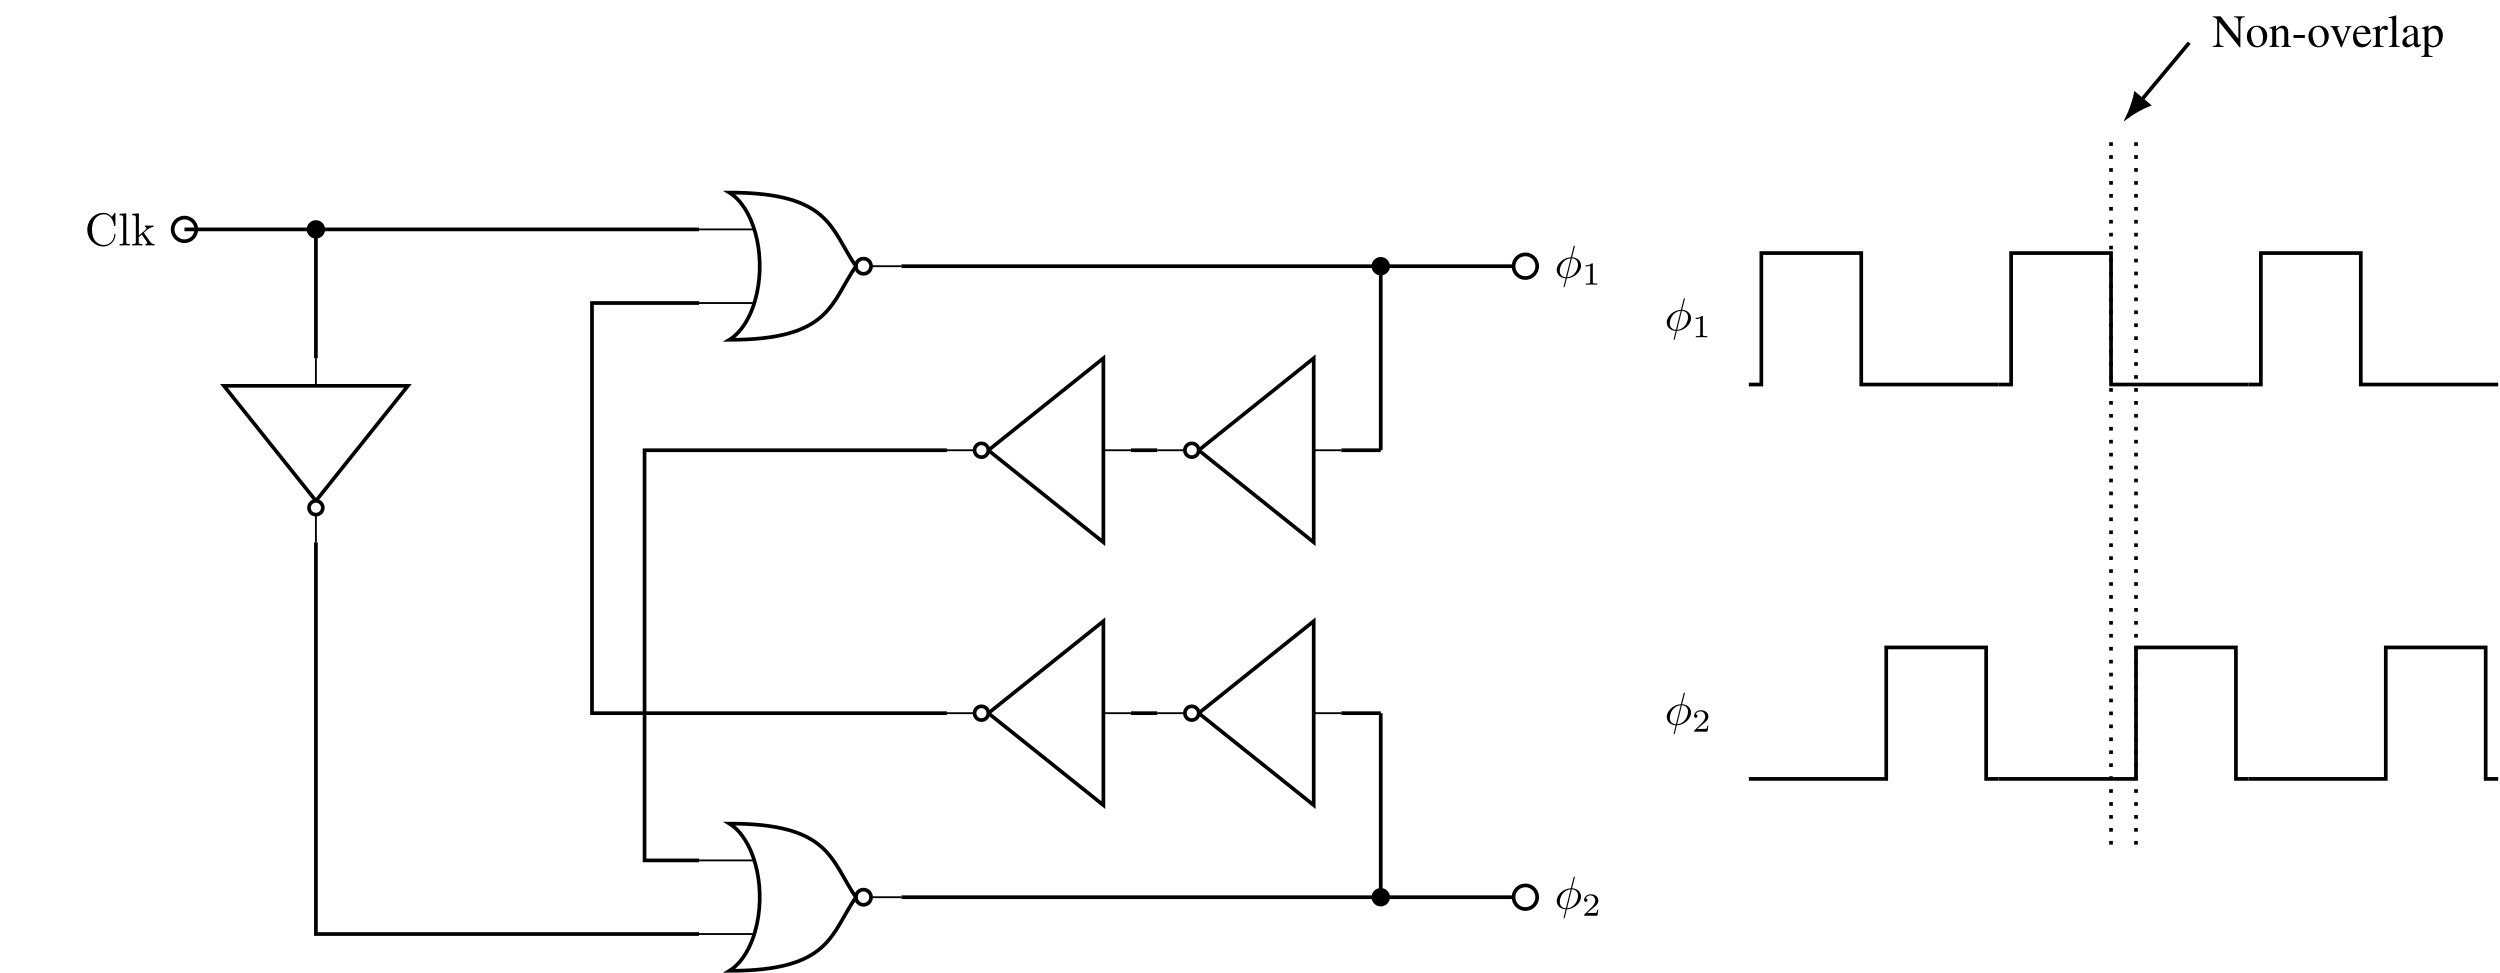
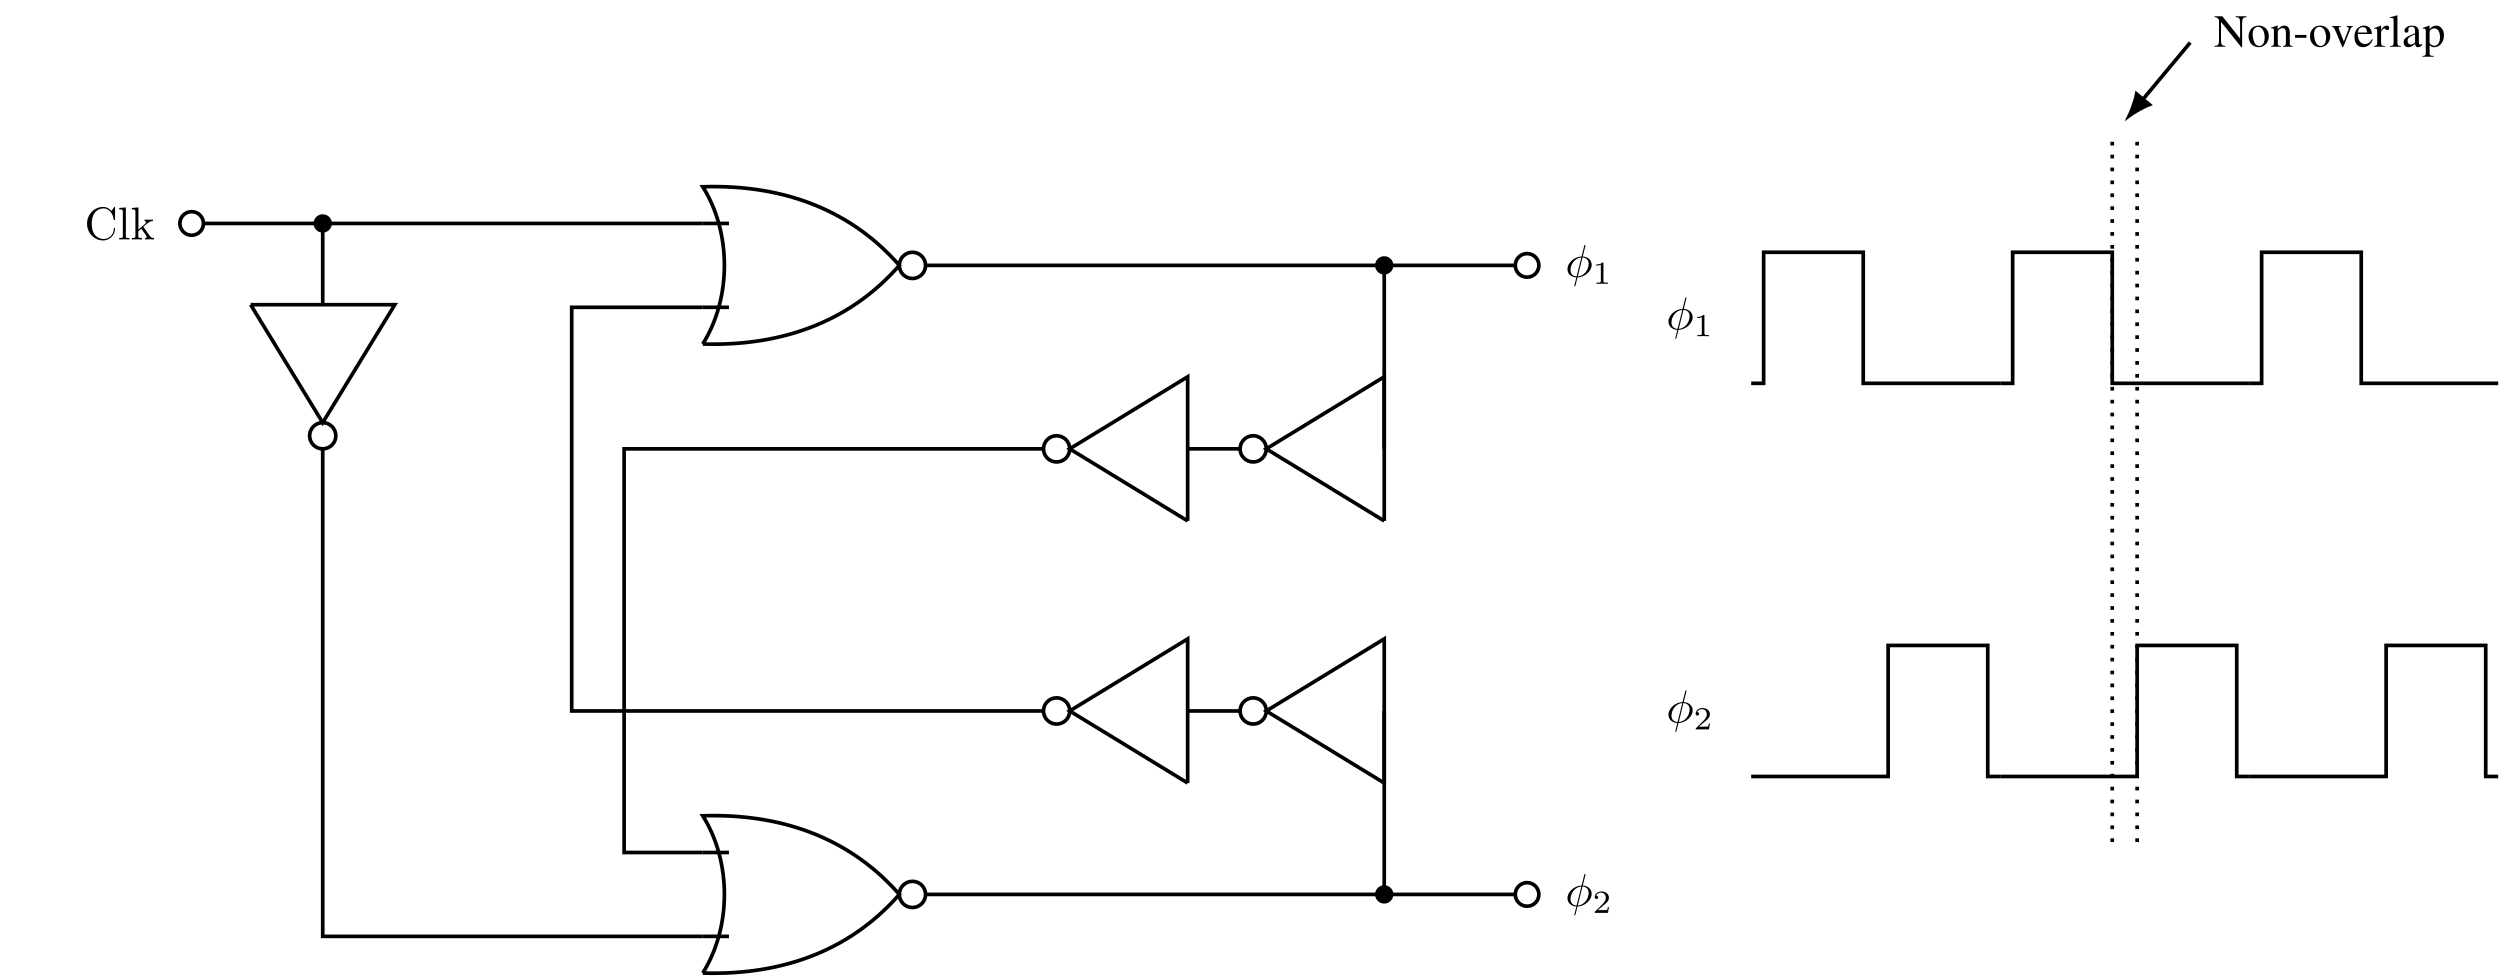
- <svg xmlns="http://www.w3.org/2000/svg" xmlns:xlink="http://www.w3.org/1999/xlink" width="539.067pt" height="209.737pt" viewBox="0 0 539.067 209.737">
+ <svg xmlns="http://www.w3.org/2000/svg" xmlns:xlink="http://www.w3.org/1999/xlink" width="540.752pt" height="211.439pt" viewBox="0 0 540.752 211.439">
  <defs>
    <g>
      <g id="glyph-0-0">
        <path d="M 0.562 -3.406 C 0.562 -1.344 2.172 0.219 4.031 0.219 C 5.656 0.219 6.625 -1.172 6.625 -2.328 C 6.625 -2.422 6.625 -2.5 6.5 -2.5 C 6.391 -2.5 6.391 -2.438 6.375 -2.328 C 6.297 -0.906 5.234 -0.094 4.141 -0.094 C 3.531 -0.094 1.578 -0.422 1.578 -3.406 C 1.578 -6.375 3.531 -6.719 4.141 -6.719 C 5.219 -6.719 6.109 -5.812 6.312 -4.359 C 6.328 -4.219 6.328 -4.188 6.469 -4.188 C 6.625 -4.188 6.625 -4.219 6.625 -4.422 L 6.625 -6.781 C 6.625 -6.953 6.625 -7.031 6.516 -7.031 C 6.484 -7.031 6.438 -7.031 6.359 -6.906 L 5.859 -6.172 C 5.5 -6.531 4.984 -7.031 4.031 -7.031 C 2.156 -7.031 0.562 -5.438 0.562 -3.406 Z M 0.562 -3.406 " />
      </g>
      <g id="glyph-0-1">
        <path d="M 1.766 -6.922 L 0.328 -6.812 L 0.328 -6.5 C 1.031 -6.5 1.109 -6.438 1.109 -5.938 L 1.109 -0.75 C 1.109 -0.312 1 -0.312 0.328 -0.312 L 0.328 0 C 0.656 -0.016 1.188 -0.031 1.438 -0.031 C 1.688 -0.031 2.172 -0.016 2.547 0 L 2.547 -0.312 C 1.875 -0.312 1.766 -0.312 1.766 -0.75 Z M 1.766 -6.922 " />
      </g>
      <g id="glyph-0-2">
        <path d="M 1.062 -0.75 C 1.062 -0.312 0.953 -0.312 0.281 -0.312 L 0.281 0 C 0.609 -0.016 1.078 -0.031 1.359 -0.031 C 1.672 -0.031 2.062 -0.016 2.469 0 L 2.469 -0.312 C 1.797 -0.312 1.688 -0.312 1.688 -0.75 L 1.688 -1.781 L 2.328 -2.328 C 3.094 -1.281 3.516 -0.719 3.516 -0.531 C 3.516 -0.344 3.344 -0.312 3.156 -0.312 L 3.156 0 C 3.422 -0.016 4.016 -0.031 4.234 -0.031 C 4.516 -0.031 4.812 -0.016 5.094 0 L 5.094 -0.312 C 4.719 -0.312 4.5 -0.312 4.125 -0.844 L 2.859 -2.625 C 2.844 -2.641 2.797 -2.703 2.797 -2.734 C 2.797 -2.766 3.516 -3.375 3.609 -3.453 C 4.234 -3.953 4.656 -3.984 4.859 -3.984 L 4.859 -4.297 C 4.578 -4.266 4.453 -4.266 4.172 -4.266 C 3.812 -4.266 3.188 -4.281 3.047 -4.297 L 3.047 -3.984 C 3.234 -3.984 3.344 -3.875 3.344 -3.734 C 3.344 -3.531 3.203 -3.422 3.125 -3.344 L 1.719 -2.141 L 1.719 -6.922 L 0.281 -6.812 L 0.281 -6.5 C 0.984 -6.5 1.062 -6.438 1.062 -5.938 Z M 1.062 -0.75 " />
      </g>
      <g id="glyph-1-0">
        <path d="M 4.359 -6.672 C 4.359 -6.703 4.391 -6.812 4.391 -6.812 C 4.391 -6.828 4.391 -6.922 4.266 -6.922 C 4.172 -6.922 4.156 -6.891 4.109 -6.719 L 3.531 -4.422 C 1.953 -4.359 0.484 -3.047 0.484 -1.688 C 0.484 -0.734 1.188 0.047 2.406 0.125 C 2.328 0.422 2.25 0.75 2.172 1.062 C 2.047 1.531 1.953 1.906 1.953 1.938 C 1.953 2.031 2.031 2.047 2.078 2.047 C 2.125 2.047 2.141 2.031 2.172 2 C 2.188 1.984 2.25 1.75 2.281 1.609 L 2.656 0.125 C 4.266 0.062 5.719 -1.281 5.719 -2.609 C 5.719 -3.406 5.188 -4.312 3.797 -4.422 Z M 2.453 -0.094 C 1.859 -0.125 1.141 -0.484 1.141 -1.469 C 1.141 -2.672 2 -4.062 3.484 -4.203 Z M 3.734 -4.203 C 4.5 -4.156 5.062 -3.703 5.062 -2.828 C 5.062 -1.641 4.203 -0.219 2.719 -0.094 Z M 3.734 -4.203 " />
      </g>
      <g id="glyph-2-0">
        <path d="M 2.328 -4.438 C 2.328 -4.625 2.328 -4.625 2.125 -4.625 C 1.672 -4.188 1.047 -4.188 0.766 -4.188 L 0.766 -3.938 C 0.922 -3.938 1.391 -3.938 1.766 -4.125 L 1.766 -0.578 C 1.766 -0.344 1.766 -0.25 1.078 -0.25 L 0.812 -0.25 L 0.812 0 C 0.938 0 1.797 -0.031 2.047 -0.031 C 2.266 -0.031 3.141 0 3.297 0 L 3.297 -0.25 L 3.031 -0.25 C 2.328 -0.25 2.328 -0.344 2.328 -0.578 Z M 2.328 -4.438 " />
      </g>
      <g id="glyph-2-1">
        <path d="M 3.516 -1.266 L 3.281 -1.266 C 3.266 -1.109 3.188 -0.703 3.094 -0.641 C 3.047 -0.594 2.516 -0.594 2.406 -0.594 L 1.125 -0.594 C 1.859 -1.234 2.109 -1.438 2.516 -1.766 C 3.031 -2.172 3.516 -2.609 3.516 -3.266 C 3.516 -4.109 2.781 -4.625 1.891 -4.625 C 1.031 -4.625 0.438 -4.016 0.438 -3.375 C 0.438 -3.031 0.734 -2.984 0.812 -2.984 C 0.969 -2.984 1.172 -3.109 1.172 -3.359 C 1.172 -3.484 1.125 -3.734 0.766 -3.734 C 0.984 -4.219 1.453 -4.375 1.781 -4.375 C 2.484 -4.375 2.844 -3.828 2.844 -3.266 C 2.844 -2.656 2.406 -2.188 2.188 -1.938 L 0.516 -0.266 C 0.438 -0.203 0.438 -0.188 0.438 0 L 3.312 0 Z M 3.516 -1.266 " />
      </g>
      <g id="glyph-3-0">
        <path d="M 6.094 0.109 L 6.094 -5.141 C 6.094 -5.734 6.203 -6.094 6.391 -6.234 C 6.531 -6.328 6.672 -6.375 7.047 -6.406 L 7.047 -6.594 L 4.703 -6.594 L 4.703 -6.406 C 5.078 -6.375 5.219 -6.344 5.375 -6.25 C 5.578 -6.109 5.656 -5.75 5.656 -5.141 L 5.656 -1.781 L 1.828 -6.594 L 0.125 -6.594 L 0.125 -6.406 C 0.547 -6.406 0.688 -6.328 1.094 -5.859 L 1.094 -1.469 C 1.094 -0.438 0.953 -0.25 0.125 -0.188 L 0.125 0 L 2.469 0 L 2.469 -0.188 C 1.688 -0.234 1.531 -0.453 1.531 -1.469 L 1.531 -5.375 L 5.938 0.109 Z M 6.094 0.109 " />
      </g>
      <g id="glyph-3-1">
        <path d="M 2.5 -4.578 C 1.203 -4.578 0.297 -3.625 0.297 -2.25 C 0.297 -0.906 1.219 0.094 2.469 0.094 C 3.734 0.094 4.688 -0.953 4.688 -2.328 C 4.688 -3.641 3.766 -4.578 2.5 -4.578 Z M 2.359 -4.312 C 3.203 -4.312 3.781 -3.344 3.781 -1.984 C 3.781 -0.859 3.344 -0.172 2.594 -0.172 C 2.203 -0.172 1.828 -0.422 1.625 -0.812 C 1.344 -1.328 1.188 -2.031 1.188 -2.734 C 1.188 -3.688 1.656 -4.312 2.359 -4.312 Z M 2.359 -4.312 " />
      </g>
      <g id="glyph-3-2">
        <path d="M 0.156 -3.969 C 0.219 -4 0.312 -4 0.422 -4 C 0.703 -4 0.797 -3.859 0.797 -3.375 L 0.797 -0.891 C 0.797 -0.328 0.688 -0.188 0.172 -0.156 L 0.172 0 L 2.297 0 L 2.297 -0.156 C 1.781 -0.188 1.641 -0.312 1.641 -0.672 L 1.641 -3.469 C 2.109 -3.922 2.328 -4.031 2.656 -4.031 C 3.156 -4.031 3.391 -3.734 3.391 -3.078 L 3.391 -0.984 C 3.391 -0.359 3.266 -0.188 2.766 -0.156 L 2.766 0 L 4.828 0 L 4.828 -0.156 C 4.344 -0.203 4.234 -0.312 4.234 -0.812 L 4.234 -3.094 C 4.234 -4.031 3.781 -4.578 3.047 -4.578 C 2.594 -4.578 2.281 -4.422 1.609 -3.781 L 1.609 -4.562 L 1.531 -4.578 C 1.047 -4.406 0.703 -4.297 0.156 -4.141 Z M 0.156 -3.969 " />
      </g>
      <g id="glyph-3-3">
        <path d="M 0.391 -2.562 L 0.391 -1.938 L 2.844 -1.938 L 2.844 -2.562 Z M 0.391 -2.562 " />
      </g>
      <g id="glyph-3-4">
        <path d="M 4.75 -4.484 L 3.375 -4.484 L 3.375 -4.344 C 3.688 -4.312 3.844 -4.203 3.844 -4.016 C 3.844 -3.922 3.812 -3.812 3.781 -3.719 L 2.797 -1.141 L 1.781 -3.688 C 1.719 -3.828 1.688 -3.969 1.688 -4.062 C 1.688 -4.234 1.797 -4.312 2.141 -4.344 L 2.141 -4.484 L 0.188 -4.484 L 0.188 -4.344 C 0.562 -4.312 0.641 -4.219 1.094 -3.188 L 2.297 -0.328 C 2.312 -0.266 2.344 -0.203 2.375 -0.125 C 2.438 0.062 2.5 0.141 2.547 0.141 C 2.609 0.141 2.688 0.016 2.828 -0.359 L 4.109 -3.562 C 4.391 -4.234 4.453 -4.312 4.75 -4.344 Z M 4.75 -4.484 " />
      </g>
      <g id="glyph-3-5">
        <path d="M 4.062 -1.641 C 3.594 -0.875 3.156 -0.594 2.516 -0.594 C 1.953 -0.594 1.531 -0.875 1.234 -1.453 C 1.062 -1.828 0.984 -2.156 0.969 -2.766 L 4.031 -2.766 C 3.953 -3.406 3.859 -3.703 3.609 -4.016 C 3.312 -4.375 2.844 -4.578 2.328 -4.578 C 1.828 -4.578 1.359 -4.406 0.984 -4.062 C 0.516 -3.656 0.25 -2.953 0.25 -2.141 C 0.25 -0.75 0.969 0.094 2.109 0.094 C 3.062 0.094 3.812 -0.484 4.234 -1.562 Z M 0.984 -3.078 C 1.094 -3.859 1.438 -4.234 2.047 -4.234 C 2.656 -4.234 2.891 -3.953 3.016 -3.078 Z M 0.984 -3.078 " />
      </g>
      <g id="glyph-3-6">
        <path d="M 0.062 -3.891 C 0.203 -3.922 0.297 -3.922 0.422 -3.922 C 0.672 -3.922 0.75 -3.766 0.75 -3.328 L 0.75 -0.844 C 0.75 -0.344 0.688 -0.266 0.047 -0.156 L 0.047 0 L 2.438 0 L 2.438 -0.156 C 1.766 -0.172 1.594 -0.328 1.594 -0.891 L 1.594 -3.141 C 1.594 -3.453 2.031 -3.953 2.297 -3.953 C 2.359 -3.953 2.438 -3.906 2.547 -3.812 C 2.719 -3.672 2.828 -3.609 2.953 -3.609 C 3.188 -3.609 3.344 -3.781 3.344 -4.062 C 3.344 -4.391 3.125 -4.578 2.797 -4.578 C 2.375 -4.578 2.078 -4.359 1.594 -3.656 L 1.594 -4.562 L 1.547 -4.578 C 1.016 -4.359 0.656 -4.234 0.062 -4.047 Z M 0.062 -3.891 " />
      </g>
      <g id="glyph-3-7">
        <path d="M 0.188 -6.203 L 0.25 -6.203 C 0.359 -6.219 0.484 -6.234 0.562 -6.234 C 0.875 -6.234 0.984 -6.094 0.984 -5.625 L 0.984 -0.875 C 0.984 -0.328 0.844 -0.203 0.203 -0.156 L 0.203 0 L 2.562 0 L 2.562 -0.156 C 1.938 -0.188 1.812 -0.297 1.812 -0.844 L 1.812 -6.781 L 1.781 -6.812 C 1.25 -6.641 0.875 -6.547 0.188 -6.375 Z M 0.188 -6.203 " />
      </g>
      <g id="glyph-3-8">
        <path d="M 4.406 -0.656 C 4.234 -0.516 4.109 -0.469 3.969 -0.469 C 3.734 -0.469 3.672 -0.609 3.672 -1.047 L 3.672 -2.984 C 3.672 -3.516 3.625 -3.797 3.469 -4.031 C 3.25 -4.391 2.828 -4.578 2.234 -4.578 C 1.297 -4.578 0.562 -4.094 0.562 -3.469 C 0.562 -3.234 0.75 -3.047 0.984 -3.047 C 1.219 -3.047 1.438 -3.234 1.438 -3.453 C 1.438 -3.5 1.422 -3.547 1.422 -3.625 C 1.391 -3.703 1.391 -3.781 1.391 -3.859 C 1.391 -4.125 1.703 -4.344 2.109 -4.344 C 2.594 -4.344 2.859 -4.062 2.859 -3.516 L 2.859 -2.906 C 1.328 -2.297 1.156 -2.219 0.734 -1.828 C 0.516 -1.641 0.375 -1.297 0.375 -0.969 C 0.375 -0.344 0.812 0.094 1.422 0.094 C 1.859 0.094 2.266 -0.109 2.875 -0.625 C 2.922 -0.109 3.094 0.094 3.516 0.094 C 3.844 0.094 4.062 -0.016 4.406 -0.406 Z M 2.859 -1.219 C 2.859 -0.922 2.812 -0.828 2.609 -0.703 C 2.359 -0.562 2.078 -0.484 1.875 -0.484 C 1.531 -0.484 1.25 -0.812 1.25 -1.25 L 1.25 -1.281 C 1.25 -1.875 1.656 -2.234 2.859 -2.672 Z M 2.859 -1.219 " />
      </g>
      <g id="glyph-3-9">
        <path d="M 0.094 -3.922 C 0.172 -3.922 0.25 -3.922 0.344 -3.922 C 0.672 -3.922 0.75 -3.828 0.75 -3.359 L 0.75 1.312 C 0.75 1.828 0.641 1.938 0.047 2 L 0.047 2.156 L 2.469 2.156 L 2.469 1.984 C 1.719 1.969 1.578 1.859 1.578 1.234 L 1.578 -0.328 C 1.938 0 2.172 0.094 2.594 0.094 C 3.766 0.094 4.688 -1.016 4.688 -2.469 C 4.688 -3.703 3.984 -4.578 3.016 -4.578 C 2.469 -4.578 2.031 -4.344 1.578 -3.797 L 1.578 -4.562 L 1.531 -4.578 C 0.984 -4.375 0.641 -4.25 0.094 -4.078 Z M 1.578 -3.328 C 1.578 -3.625 2.141 -3.984 2.609 -3.984 C 3.344 -3.984 3.828 -3.234 3.828 -2.078 C 3.828 -0.969 3.344 -0.219 2.625 -0.219 C 2.156 -0.219 1.578 -0.578 1.578 -0.875 Z M 1.578 -3.328 " />
      </g>
    </g>
    <clipPath id="clip-0">
-       <path clip-rule="nonzero" d="M 146 166 L 200 166 L 200 209.738 L 146 209.738 Z M 146 166 " />
+       <path clip-rule="nonzero" d="M 140 165 L 212 165 L 212 211.438 L 140 211.438 Z M 140 165 " />
    </clipPath>
    <clipPath id="clip-1">
-       <path clip-rule="nonzero" d="M 484 54 L 539.066 54 L 539.066 84 L 484 84 Z M 484 54 " />
+       <path clip-rule="nonzero" d="M 58 85 L 164 85 L 164 211.438 L 58 211.438 Z M 58 85 " />
    </clipPath>
    <clipPath id="clip-2">
-       <path clip-rule="nonzero" d="M 484 139 L 539.066 139 L 539.066 169 L 484 169 Z M 484 139 " />
+       <path clip-rule="nonzero" d="M 486 54 L 540.754 54 L 540.754 84 L 486 84 Z M 486 54 " />
+     </clipPath>
+     <clipPath id="clip-3">
+       <path clip-rule="nonzero" d="M 486 139 L 540.754 139 L 540.754 169 L 486 169 Z M 486 139 " />
    </clipPath>
  </defs>
-   <path fill="none" stroke-width="0.399" stroke-linecap="butt" stroke-linejoin="miter" stroke="rgb(0%, 0%, 0%)" stroke-opacity="1" stroke-miterlimit="10" d="M 119.455 75.968 L 131.384 75.968 M 119.455 60.093 L 131.384 60.093 M 163.107 68.031 L 156.56 68.031 " transform="matrix(1, 0, 0, -1, 31.268, 125.433)" />
-   <path fill="none" stroke-width="0.797" stroke-linecap="butt" stroke-linejoin="miter" stroke="rgb(0%, 0%, 0%)" stroke-opacity="1" stroke-miterlimit="10" d="M 126.002 83.906 C 131.166 80.714 133.83 71.023 131.951 62.257 C 130.943 57.566 128.767 53.867 126.002 52.16 C 147.83 52.16 147.83 60.093 153.287 68.031 C 147.83 75.968 147.83 83.906 126.002 83.906 Z M 156.56 68.031 C 156.56 68.937 155.826 69.667 154.923 69.667 C 154.017 69.667 153.287 68.937 153.287 68.031 C 153.287 67.128 154.017 66.394 154.923 66.394 C 155.826 66.394 156.56 67.128 156.56 68.031 Z M 156.56 68.031 " transform="matrix(1, 0, 0, -1, 31.268, 125.433)" />
-   <path fill="none" stroke-width="0.399" stroke-linecap="butt" stroke-linejoin="miter" stroke="rgb(0%, 0%, 0%)" stroke-opacity="1" stroke-miterlimit="10" d="M 119.455 -60.094 L 131.384 -60.094 M 119.455 -75.969 L 131.384 -75.969 M 163.107 -68.032 L 156.56 -68.032 " transform="matrix(1, 0, 0, -1, 31.268, 125.433)" />
+   <path fill="none" stroke-width="0.797" stroke-linecap="butt" stroke-linejoin="miter" stroke="rgb(0%, 0%, 0%)" stroke-opacity="1" stroke-miterlimit="10" d="M 119.056 77.102 L 121.892 77.102 M 121.892 77.102 L 124.728 77.102 M 119.056 58.961 L 121.892 58.961 M 121.892 58.961 L 124.728 58.961 M 119.056 51.024 C 125.294 60.946 125.294 75.118 119.056 85.039 C 137.482 85.606 151.653 79.371 161.575 68.032 C 151.653 56.692 137.482 50.457 119.056 51.024 M 167.247 68.032 C 167.247 69.598 165.978 70.868 164.411 70.868 C 162.845 70.868 161.575 69.598 161.575 68.032 C 161.575 66.465 162.845 65.196 164.411 65.196 C 165.978 65.196 167.247 66.465 167.247 68.032 Z M 167.247 68.032 " transform="matrix(1, 0, 0, -1, 32.952, 125.434)" />
  <g clip-path="url(#clip-0)">
-     <path fill="none" stroke-width="0.797" stroke-linecap="butt" stroke-linejoin="miter" stroke="rgb(0%, 0%, 0%)" stroke-opacity="1" stroke-miterlimit="10" d="M 126.002 -52.157 C 131.166 -55.348 133.83 -65.044 131.951 -73.809 C 130.943 -78.501 128.767 -82.196 126.002 -83.903 C 147.83 -83.907 147.83 -75.969 153.287 -68.032 C 147.83 -60.094 147.83 -52.157 126.002 -52.157 Z M 156.56 -68.032 C 156.56 -67.129 155.826 -66.395 154.923 -66.395 C 154.017 -66.395 153.287 -67.129 153.287 -68.032 C 153.287 -68.938 154.017 -69.669 154.923 -69.669 C 155.826 -69.669 156.56 -68.938 156.56 -68.032 Z M 156.56 -68.032 " transform="matrix(1, 0, 0, -1, 31.268, 125.433)" />
+     <path fill="none" stroke-width="0.797" stroke-linecap="butt" stroke-linejoin="miter" stroke="rgb(0%, 0%, 0%)" stroke-opacity="1" stroke-miterlimit="10" d="M 119.056 -58.961 L 121.892 -58.961 M 121.892 -58.961 L 124.728 -58.961 M 119.056 -77.101 L 121.892 -77.101 M 121.892 -77.101 L 124.728 -77.101 M 119.056 -85.039 C 125.294 -75.117 125.294 -60.945 119.056 -51.023 C 137.482 -50.457 151.653 -56.695 161.575 -68.031 C 151.653 -79.371 137.482 -85.609 119.056 -85.039 M 167.247 -68.031 C 167.247 -66.468 165.978 -65.199 164.411 -65.199 C 162.845 -65.199 161.575 -66.468 161.575 -68.031 C 161.575 -69.597 162.845 -70.867 164.411 -70.867 C 165.978 -70.867 167.247 -69.597 167.247 -68.031 Z M 167.247 -68.031 " transform="matrix(1, 0, 0, -1, 32.952, 125.434)" />
  </g>
-   <path fill="none" stroke-width="0.797" stroke-linecap="butt" stroke-linejoin="miter" stroke="rgb(0%, 0%, 0%)" stroke-opacity="1" stroke-miterlimit="10" d="M 11.056 75.968 C 11.056 77.378 9.912 78.519 8.505 78.519 C 7.095 78.519 5.955 77.378 5.955 75.968 C 5.955 74.562 7.095 73.417 8.505 73.417 C 9.912 73.417 11.056 74.562 11.056 75.968 Z M 11.056 75.968 " transform="matrix(1, 0, 0, -1, 31.268, 125.433)" />
+   <path fill="none" stroke-width="0.797" stroke-linecap="butt" stroke-linejoin="miter" stroke="rgb(0%, 0%, 0%)" stroke-opacity="1" stroke-miterlimit="10" d="M 11.056 77.102 C 11.056 78.512 9.911 79.653 8.505 79.653 C 7.095 79.653 5.954 78.512 5.954 77.102 C 5.954 75.696 7.095 74.551 8.505 74.551 C 9.911 74.551 11.056 75.696 11.056 77.102 Z M 11.056 77.102 " transform="matrix(1, 0, 0, -1, 32.952, 125.434)" />
  <g fill="rgb(0%, 0%, 0%)" fill-opacity="1">
-     <use xlink:href="#glyph-0-0" x="18.264" y="52.924" />
-     <use xlink:href="#glyph-0-1" x="25.459" y="52.924" />
-     <use xlink:href="#glyph-0-2" x="28.227" y="52.924" />
+     <use xlink:href="#glyph-0-0" x="18.264" y="51.791" />
+     <use xlink:href="#glyph-0-1" x="25.459" y="51.791" />
+     <use xlink:href="#glyph-0-2" x="28.227" y="51.791" />
  </g>
-   <path fill="none" stroke-width="0.797" stroke-linecap="butt" stroke-linejoin="miter" stroke="rgb(0%, 0%, 0%)" stroke-opacity="1" stroke-miterlimit="10" d="M 8.505 75.968 L 119.455 75.968 " transform="matrix(1, 0, 0, -1, 31.268, 125.433)" />
-   <path fill-rule="nonzero" fill="rgb(0%, 0%, 0%)" fill-opacity="1" d="M 70.102 49.465 C 70.102 48.367 69.215 47.48 68.117 47.48 C 67.023 47.48 66.133 48.367 66.133 49.465 C 66.133 50.559 67.023 51.449 68.117 51.449 C 69.215 51.449 70.102 50.559 70.102 49.465 Z M 70.102 49.465 " />
-   <path fill="none" stroke-width="0.797" stroke-linecap="butt" stroke-linejoin="miter" stroke="rgb(0%, 0%, 0%)" stroke-opacity="1" stroke-miterlimit="10" d="M 36.849 17.433 L 56.693 42.238 L 17.009 42.238 L 36.849 17.433 " transform="matrix(1, 0, 0, -1, 31.268, 125.433)" />
-   <path fill="none" stroke-width="0.797" stroke-linecap="butt" stroke-linejoin="miter" stroke="rgb(0%, 0%, 0%)" stroke-opacity="1" stroke-miterlimit="10" d="M 36.849 14.456 C 37.673 14.456 38.337 15.124 38.337 15.945 C 38.337 16.769 37.673 17.433 36.849 17.433 C 36.029 17.433 35.361 16.769 35.361 15.945 C 35.361 15.124 36.029 14.456 36.849 14.456 Z M 36.849 14.456 " transform="matrix(1, 0, 0, -1, 31.268, 125.433)" />
-   <path fill="none" stroke-width="0.399" stroke-linecap="butt" stroke-linejoin="miter" stroke="rgb(0%, 0%, 0%)" stroke-opacity="1" stroke-miterlimit="10" d="M 36.849 48.191 L 36.849 42.238 M 36.849 8.503 L 36.849 14.456 " transform="matrix(1, 0, 0, -1, 31.268, 125.433)" />
-   <path fill="none" stroke-width="0.797" stroke-linecap="butt" stroke-linejoin="miter" stroke="rgb(0%, 0%, 0%)" stroke-opacity="1" stroke-miterlimit="10" d="M 36.849 75.968 L 36.849 48.191 " transform="matrix(1, 0, 0, -1, 31.268, 125.433)" />
-   <path fill="none" stroke-width="0.797" stroke-linecap="butt" stroke-linejoin="miter" stroke="rgb(0%, 0%, 0%)" stroke-opacity="1" stroke-miterlimit="10" d="M 36.849 8.503 L 36.849 -75.969 L 119.455 -75.969 " transform="matrix(1, 0, 0, -1, 31.268, 125.433)" />
-   <path fill="none" stroke-width="0.797" stroke-linecap="butt" stroke-linejoin="miter" stroke="rgb(0%, 0%, 0%)" stroke-opacity="1" stroke-miterlimit="10" d="M 163.107 68.031 L 294.806 68.031 " transform="matrix(1, 0, 0, -1, 31.268, 125.433)" />
-   <path fill="none" stroke-width="0.797" stroke-linecap="butt" stroke-linejoin="miter" stroke="rgb(0%, 0%, 0%)" stroke-opacity="1" stroke-miterlimit="10" d="M 300.193 68.031 C 300.193 69.441 299.052 70.581 297.642 70.581 C 296.232 70.581 295.091 69.441 295.091 68.031 C 295.091 66.624 296.232 65.48 297.642 65.48 C 299.052 65.48 300.193 66.624 300.193 68.031 Z M 300.193 68.031 " transform="matrix(1, 0, 0, -1, 31.268, 125.433)" />
+   <path fill="none" stroke-width="0.797" stroke-linecap="butt" stroke-linejoin="miter" stroke="rgb(0%, 0%, 0%)" stroke-opacity="1" stroke-miterlimit="10" d="M 11.056 77.102 L 119.056 77.102 " transform="matrix(1, 0, 0, -1, 32.952, 125.434)" />
+   <path fill-rule="nonzero" fill="rgb(0%, 0%, 0%)" fill-opacity="1" d="M 71.789 48.332 C 71.789 47.234 70.898 46.348 69.805 46.348 C 68.707 46.348 67.82 47.234 67.82 48.332 C 67.82 49.426 68.707 50.316 69.805 50.316 C 70.898 50.316 71.789 49.426 71.789 48.332 Z M 71.789 48.332 " />
+   <path fill="none" stroke-width="0.797" stroke-linecap="butt" stroke-linejoin="miter" stroke="rgb(0%, 0%, 0%)" stroke-opacity="1" stroke-miterlimit="10" d="M 21.259 59.528 L 52.443 59.528 L 36.853 34.016 L 21.259 59.528 M 36.853 28.348 C 38.415 28.348 39.685 29.618 39.685 31.18 C 39.685 32.746 38.415 34.016 36.853 34.016 C 35.286 34.016 34.017 32.746 34.017 31.18 C 34.017 29.618 35.286 28.348 36.853 28.348 Z M 36.853 28.348 " transform="matrix(1, 0, 0, -1, 32.952, 125.434)" />
+   <path fill="none" stroke-width="0.797" stroke-linecap="butt" stroke-linejoin="miter" stroke="rgb(0%, 0%, 0%)" stroke-opacity="1" stroke-miterlimit="10" d="M 36.853 77.102 L 36.853 59.528 " transform="matrix(1, 0, 0, -1, 32.952, 125.434)" />
+   <g clip-path="url(#clip-1)">
+     <path fill="none" stroke-width="0.797" stroke-linecap="butt" stroke-linejoin="miter" stroke="rgb(0%, 0%, 0%)" stroke-opacity="1" stroke-miterlimit="10" d="M 36.853 28.348 L 36.853 -77.105 L 119.056 -77.101 " transform="matrix(1, 0, 0, -1, 32.952, 125.434)" />
+   </g>
+   <path fill="none" stroke-width="0.797" stroke-linecap="butt" stroke-linejoin="miter" stroke="rgb(0%, 0%, 0%)" stroke-opacity="1" stroke-miterlimit="10" d="M 167.247 68.032 L 294.806 68.032 " transform="matrix(1, 0, 0, -1, 32.952, 125.434)" />
+   <path fill="none" stroke-width="0.797" stroke-linecap="butt" stroke-linejoin="miter" stroke="rgb(0%, 0%, 0%)" stroke-opacity="1" stroke-miterlimit="10" d="M 299.907 68.032 C 299.907 69.442 298.767 70.582 297.357 70.582 C 295.95 70.582 294.806 69.442 294.806 68.032 C 294.806 66.621 295.95 65.481 297.357 65.481 C 298.767 65.481 299.907 66.621 299.907 68.032 Z M 299.907 68.032 " transform="matrix(1, 0, 0, -1, 32.952, 125.434)" />
  <g fill="rgb(0%, 0%, 0%)" fill-opacity="1">
-     <use xlink:href="#glyph-1-0" x="335.192" y="59.893" />
+     <use xlink:href="#glyph-1-0" x="338.561" y="59.893" />
  </g>
  <g fill="rgb(0%, 0%, 0%)" fill-opacity="1">
-     <use xlink:href="#glyph-2-0" x="341.128" y="61.387" />
+     <use xlink:href="#glyph-2-0" x="344.497" y="61.388" />
  </g>
-   <path fill="none" stroke-width="0.797" stroke-linecap="butt" stroke-linejoin="miter" stroke="rgb(0%, 0%, 0%)" stroke-opacity="1" stroke-miterlimit="10" d="M 163.107 -68.032 L 294.806 -68.032 " transform="matrix(1, 0, 0, -1, 31.268, 125.433)" />
-   <path fill="none" stroke-width="0.797" stroke-linecap="butt" stroke-linejoin="miter" stroke="rgb(0%, 0%, 0%)" stroke-opacity="1" stroke-miterlimit="10" d="M 300.193 -68.032 C 300.193 -66.622 299.052 -65.481 297.642 -65.481 C 296.232 -65.481 295.091 -66.622 295.091 -68.032 C 295.091 -69.442 296.232 -70.583 297.642 -70.583 C 299.052 -70.583 300.193 -69.442 300.193 -68.032 Z M 300.193 -68.032 " transform="matrix(1, 0, 0, -1, 31.268, 125.433)" />
+   <path fill="none" stroke-width="0.797" stroke-linecap="butt" stroke-linejoin="miter" stroke="rgb(0%, 0%, 0%)" stroke-opacity="1" stroke-miterlimit="10" d="M 167.247 -68.031 L 294.806 -68.031 " transform="matrix(1, 0, 0, -1, 32.952, 125.434)" />
+   <path fill="none" stroke-width="0.797" stroke-linecap="butt" stroke-linejoin="miter" stroke="rgb(0%, 0%, 0%)" stroke-opacity="1" stroke-miterlimit="10" d="M 299.907 -68.031 C 299.907 -66.625 298.767 -65.48 297.357 -65.48 C 295.95 -65.48 294.806 -66.625 294.806 -68.031 C 294.806 -69.441 295.95 -70.582 297.357 -70.582 C 298.767 -70.582 299.907 -69.441 299.907 -68.031 Z M 299.907 -68.031 " transform="matrix(1, 0, 0, -1, 32.952, 125.434)" />
  <g fill="rgb(0%, 0%, 0%)" fill-opacity="1">
-     <use xlink:href="#glyph-1-0" x="335.192" y="195.955" />
+     <use xlink:href="#glyph-1-0" x="338.561" y="195.956" />
  </g>
  <g fill="rgb(0%, 0%, 0%)" fill-opacity="1">
-     <use xlink:href="#glyph-2-1" x="341.128" y="197.45" />
+     <use xlink:href="#glyph-2-1" x="344.497" y="197.45" />
  </g>
-   <path fill-rule="nonzero" fill="rgb(0%, 0%, 0%)" fill-opacity="1" d="M 299.711 57.402 C 299.711 56.305 298.824 55.418 297.727 55.418 C 296.633 55.418 295.742 56.305 295.742 57.402 C 295.742 58.496 296.633 59.387 297.727 59.387 C 298.824 59.387 299.711 58.496 299.711 57.402 Z M 299.711 57.402 " />
-   <path fill="none" stroke-width="0.797" stroke-linecap="butt" stroke-linejoin="miter" stroke="rgb(0%, 0%, 0%)" stroke-opacity="1" stroke-miterlimit="10" d="M 266.459 68.031 L 266.459 28.347 " transform="matrix(1, 0, 0, -1, 31.268, 125.433)" />
-   <path fill="none" stroke-width="0.797" stroke-linecap="butt" stroke-linejoin="miter" stroke="rgb(0%, 0%, 0%)" stroke-opacity="1" stroke-miterlimit="10" d="M 227.201 28.347 L 252.002 48.191 L 252.002 8.503 L 227.201 28.347 " transform="matrix(1, 0, 0, -1, 31.268, 125.433)" />
-   <path fill="none" stroke-width="0.797" stroke-linecap="butt" stroke-linejoin="miter" stroke="rgb(0%, 0%, 0%)" stroke-opacity="1" stroke-miterlimit="10" d="M 224.224 28.347 C 224.224 29.167 224.888 29.835 225.712 29.835 C 226.533 29.835 227.201 29.167 227.201 28.347 C 227.201 27.527 226.533 26.859 225.712 26.859 C 224.888 26.859 224.224 27.527 224.224 28.347 Z M 224.224 28.347 " transform="matrix(1, 0, 0, -1, 31.268, 125.433)" />
-   <path fill="none" stroke-width="0.399" stroke-linecap="butt" stroke-linejoin="miter" stroke="rgb(0%, 0%, 0%)" stroke-opacity="1" stroke-miterlimit="10" d="M 257.955 28.347 L 252.002 28.347 M 218.271 28.347 L 224.224 28.347 " transform="matrix(1, 0, 0, -1, 31.268, 125.433)" />
-   <path fill="none" stroke-width="0.797" stroke-linecap="butt" stroke-linejoin="miter" stroke="rgb(0%, 0%, 0%)" stroke-opacity="1" stroke-miterlimit="10" d="M 181.845 28.347 L 206.65 48.191 L 206.65 8.503 L 181.845 28.347 " transform="matrix(1, 0, 0, -1, 31.268, 125.433)" />
-   <path fill="none" stroke-width="0.797" stroke-linecap="butt" stroke-linejoin="miter" stroke="rgb(0%, 0%, 0%)" stroke-opacity="1" stroke-miterlimit="10" d="M 178.869 28.347 C 178.869 29.167 179.537 29.835 180.357 29.835 C 181.177 29.835 181.845 29.167 181.845 28.347 C 181.845 27.527 181.177 26.859 180.357 26.859 C 179.537 26.859 178.869 27.527 178.869 28.347 Z M 178.869 28.347 " transform="matrix(1, 0, 0, -1, 31.268, 125.433)" />
-   <path fill="none" stroke-width="0.399" stroke-linecap="butt" stroke-linejoin="miter" stroke="rgb(0%, 0%, 0%)" stroke-opacity="1" stroke-miterlimit="10" d="M 212.599 28.347 L 206.65 28.347 M 172.916 28.347 L 178.869 28.347 " transform="matrix(1, 0, 0, -1, 31.268, 125.433)" />
-   <path fill="none" stroke-width="0.797" stroke-linecap="butt" stroke-linejoin="miter" stroke="rgb(0%, 0%, 0%)" stroke-opacity="1" stroke-miterlimit="10" d="M 266.459 28.347 L 257.955 28.347 " transform="matrix(1, 0, 0, -1, 31.268, 125.433)" />
-   <path fill="none" stroke-width="0.797" stroke-linecap="butt" stroke-linejoin="miter" stroke="rgb(0%, 0%, 0%)" stroke-opacity="1" stroke-miterlimit="10" d="M 218.271 28.347 L 212.599 28.347 " transform="matrix(1, 0, 0, -1, 31.268, 125.433)" />
-   <path fill="none" stroke-width="0.797" stroke-linecap="butt" stroke-linejoin="miter" stroke="rgb(0%, 0%, 0%)" stroke-opacity="1" stroke-miterlimit="10" d="M 172.916 28.347 L 107.716 28.347 L 107.716 -60.094 L 119.455 -60.094 " transform="matrix(1, 0, 0, -1, 31.268, 125.433)" />
-   <path fill-rule="nonzero" fill="rgb(0%, 0%, 0%)" fill-opacity="1" d="M 299.711 193.465 C 299.711 192.371 298.824 191.48 297.727 191.48 C 296.633 191.48 295.742 192.371 295.742 193.465 C 295.742 194.562 296.633 195.449 297.727 195.449 C 298.824 195.449 299.711 194.562 299.711 193.465 Z M 299.711 193.465 " />
-   <path fill="none" stroke-width="0.797" stroke-linecap="butt" stroke-linejoin="miter" stroke="rgb(0%, 0%, 0%)" stroke-opacity="1" stroke-miterlimit="10" d="M 266.459 -68.032 L 266.459 -28.348 " transform="matrix(1, 0, 0, -1, 31.268, 125.433)" />
-   <path fill="none" stroke-width="0.797" stroke-linecap="butt" stroke-linejoin="miter" stroke="rgb(0%, 0%, 0%)" stroke-opacity="1" stroke-miterlimit="10" d="M 227.201 -28.348 L 252.002 -8.505 L 252.002 -48.188 L 227.201 -28.348 " transform="matrix(1, 0, 0, -1, 31.268, 125.433)" />
-   <path fill="none" stroke-width="0.797" stroke-linecap="butt" stroke-linejoin="miter" stroke="rgb(0%, 0%, 0%)" stroke-opacity="1" stroke-miterlimit="10" d="M 224.224 -28.348 C 224.224 -27.524 224.888 -26.86 225.712 -26.86 C 226.533 -26.86 227.201 -27.524 227.201 -28.348 C 227.201 -29.169 226.533 -29.837 225.712 -29.837 C 224.888 -29.837 224.224 -29.169 224.224 -28.348 Z M 224.224 -28.348 " transform="matrix(1, 0, 0, -1, 31.268, 125.433)" />
-   <path fill="none" stroke-width="0.399" stroke-linecap="butt" stroke-linejoin="miter" stroke="rgb(0%, 0%, 0%)" stroke-opacity="1" stroke-miterlimit="10" d="M 257.955 -28.348 L 252.002 -28.348 M 218.271 -28.348 L 224.224 -28.348 " transform="matrix(1, 0, 0, -1, 31.268, 125.433)" />
-   <path fill="none" stroke-width="0.797" stroke-linecap="butt" stroke-linejoin="miter" stroke="rgb(0%, 0%, 0%)" stroke-opacity="1" stroke-miterlimit="10" d="M 181.845 -28.348 L 206.65 -8.505 L 206.65 -48.188 L 181.845 -28.348 " transform="matrix(1, 0, 0, -1, 31.268, 125.433)" />
-   <path fill="none" stroke-width="0.797" stroke-linecap="butt" stroke-linejoin="miter" stroke="rgb(0%, 0%, 0%)" stroke-opacity="1" stroke-miterlimit="10" d="M 178.869 -28.348 C 178.869 -27.524 179.537 -26.86 180.357 -26.86 C 181.177 -26.86 181.845 -27.524 181.845 -28.348 C 181.845 -29.169 181.177 -29.837 180.357 -29.837 C 179.537 -29.837 178.869 -29.169 178.869 -28.348 Z M 178.869 -28.348 " transform="matrix(1, 0, 0, -1, 31.268, 125.433)" />
-   <path fill="none" stroke-width="0.399" stroke-linecap="butt" stroke-linejoin="miter" stroke="rgb(0%, 0%, 0%)" stroke-opacity="1" stroke-miterlimit="10" d="M 212.599 -28.348 L 206.65 -28.348 M 172.916 -28.348 L 178.869 -28.348 " transform="matrix(1, 0, 0, -1, 31.268, 125.433)" />
-   <path fill="none" stroke-width="0.797" stroke-linecap="butt" stroke-linejoin="miter" stroke="rgb(0%, 0%, 0%)" stroke-opacity="1" stroke-miterlimit="10" d="M 266.459 -28.348 L 257.955 -28.348 " transform="matrix(1, 0, 0, -1, 31.268, 125.433)" />
-   <path fill="none" stroke-width="0.797" stroke-linecap="butt" stroke-linejoin="miter" stroke="rgb(0%, 0%, 0%)" stroke-opacity="1" stroke-miterlimit="10" d="M 218.271 -28.348 L 212.599 -28.348 " transform="matrix(1, 0, 0, -1, 31.268, 125.433)" />
-   <path fill="none" stroke-width="0.797" stroke-linecap="butt" stroke-linejoin="miter" stroke="rgb(0%, 0%, 0%)" stroke-opacity="1" stroke-miterlimit="10" d="M 172.916 -28.348 L 96.38 -28.348 L 96.38 60.093 L 119.455 60.093 " transform="matrix(1, 0, 0, -1, 31.268, 125.433)" />
-   <path fill="none" stroke-width="0.797" stroke-linecap="butt" stroke-linejoin="miter" stroke="rgb(0%, 0%, 0%)" stroke-opacity="1" stroke-miterlimit="10" d="M 345.83 42.519 L 348.525 42.519 L 348.525 70.867 L 370.068 70.867 L 370.068 42.519 L 399.689 42.519 " transform="matrix(1, 0, 0, -1, 31.268, 125.433)" />
-   <path fill="none" stroke-width="0.797" stroke-linecap="butt" stroke-linejoin="miter" stroke="rgb(0%, 0%, 0%)" stroke-opacity="1" stroke-miterlimit="10" d="M 399.689 42.519 L 402.384 42.519 L 402.384 70.867 L 423.927 70.867 L 423.927 42.519 L 453.548 42.519 " transform="matrix(1, 0, 0, -1, 31.268, 125.433)" />
-   <g clip-path="url(#clip-1)">
-     <path fill="none" stroke-width="0.797" stroke-linecap="butt" stroke-linejoin="miter" stroke="rgb(0%, 0%, 0%)" stroke-opacity="1" stroke-miterlimit="10" d="M 453.548 42.519 L 456.24 42.519 L 456.24 70.867 L 477.783 70.867 L 477.783 42.519 L 507.408 42.519 " transform="matrix(1, 0, 0, -1, 31.268, 125.433)" />
+   <path fill-rule="nonzero" fill="rgb(0%, 0%, 0%)" fill-opacity="1" d="M 301.395 57.402 C 301.395 56.305 300.508 55.418 299.41 55.418 C 298.316 55.418 297.426 56.305 297.426 57.402 C 297.426 58.496 298.316 59.387 299.41 59.387 C 300.508 59.387 301.395 58.496 301.395 57.402 Z M 301.395 57.402 " />
+   <path fill="none" stroke-width="0.797" stroke-linecap="butt" stroke-linejoin="miter" stroke="rgb(0%, 0%, 0%)" stroke-opacity="1" stroke-miterlimit="10" d="M 266.458 68.032 L 266.458 28.348 " transform="matrix(1, 0, 0, -1, 32.952, 125.434)" />
+   <path fill="none" stroke-width="0.797" stroke-linecap="butt" stroke-linejoin="miter" stroke="rgb(0%, 0%, 0%)" stroke-opacity="1" stroke-miterlimit="10" d="M 266.458 12.754 L 266.458 43.938 L 240.946 28.348 L 266.458 12.754 M 240.946 28.348 C 240.946 29.911 239.677 31.18 238.114 31.18 C 236.548 31.18 235.278 29.911 235.278 28.348 C 235.278 26.782 236.548 25.512 238.114 25.512 C 239.677 25.512 240.946 26.782 240.946 28.348 Z M 240.946 28.348 " transform="matrix(1, 0, 0, -1, 32.952, 125.434)" />
+   <path fill="none" stroke-width="0.797" stroke-linecap="butt" stroke-linejoin="miter" stroke="rgb(0%, 0%, 0%)" stroke-opacity="1" stroke-miterlimit="10" d="M 235.278 28.348 L 223.939 28.348 M 223.939 12.754 L 223.939 43.938 L 198.427 28.348 L 223.939 12.754 M 198.427 28.348 C 198.427 29.911 197.157 31.18 195.591 31.18 C 194.028 31.18 192.759 29.911 192.759 28.348 C 192.759 26.782 194.028 25.512 195.591 25.512 C 197.157 25.512 198.427 26.782 198.427 28.348 Z M 198.427 28.348 " transform="matrix(1, 0, 0, -1, 32.952, 125.434)" />
+   <path fill="none" stroke-width="0.797" stroke-linecap="butt" stroke-linejoin="miter" stroke="rgb(0%, 0%, 0%)" stroke-opacity="1" stroke-miterlimit="10" d="M 192.759 28.348 L 102.048 28.348 L 102.048 -58.961 L 119.056 -58.961 " transform="matrix(1, 0, 0, -1, 32.952, 125.434)" />
+   <path fill-rule="nonzero" fill="rgb(0%, 0%, 0%)" fill-opacity="1" d="M 301.395 193.465 C 301.395 192.371 300.508 191.48 299.41 191.48 C 298.316 191.48 297.426 192.371 297.426 193.465 C 297.426 194.562 298.316 195.449 299.41 195.449 C 300.508 195.449 301.395 194.562 301.395 193.465 Z M 301.395 193.465 " />
+   <path fill="none" stroke-width="0.797" stroke-linecap="butt" stroke-linejoin="miter" stroke="rgb(0%, 0%, 0%)" stroke-opacity="1" stroke-miterlimit="10" d="M 266.458 -68.031 L 266.458 -28.347 " transform="matrix(1, 0, 0, -1, 32.952, 125.434)" />
+   <path fill="none" stroke-width="0.797" stroke-linecap="butt" stroke-linejoin="miter" stroke="rgb(0%, 0%, 0%)" stroke-opacity="1" stroke-miterlimit="10" d="M 266.458 -43.937 L 266.458 -12.757 L 240.946 -28.347 L 266.458 -43.937 M 240.946 -28.347 C 240.946 -26.781 239.677 -25.511 238.114 -25.511 C 236.548 -25.511 235.278 -26.781 235.278 -28.347 C 235.278 -29.914 236.548 -31.183 238.114 -31.183 C 239.677 -31.183 240.946 -29.914 240.946 -28.347 Z M 240.946 -28.347 " transform="matrix(1, 0, 0, -1, 32.952, 125.434)" />
+   <path fill="none" stroke-width="0.797" stroke-linecap="butt" stroke-linejoin="miter" stroke="rgb(0%, 0%, 0%)" stroke-opacity="1" stroke-miterlimit="10" d="M 235.278 -28.347 L 223.939 -28.347 M 223.939 -43.937 L 223.939 -12.757 L 198.427 -28.347 L 223.939 -43.937 M 198.427 -28.347 C 198.427 -26.781 197.157 -25.511 195.591 -25.511 C 194.028 -25.511 192.759 -26.781 192.759 -28.347 C 192.759 -29.914 194.028 -31.183 195.591 -31.183 C 197.157 -31.183 198.427 -29.914 198.427 -28.347 Z M 198.427 -28.347 " transform="matrix(1, 0, 0, -1, 32.952, 125.434)" />
+   <path fill="none" stroke-width="0.797" stroke-linecap="butt" stroke-linejoin="miter" stroke="rgb(0%, 0%, 0%)" stroke-opacity="1" stroke-miterlimit="10" d="M 192.759 -28.347 L 90.708 -28.347 L 90.708 58.961 L 119.056 58.961 " transform="matrix(1, 0, 0, -1, 32.952, 125.434)" />
+   <path fill="none" stroke-width="0.797" stroke-linecap="butt" stroke-linejoin="miter" stroke="rgb(0%, 0%, 0%)" stroke-opacity="1" stroke-miterlimit="10" d="M 345.829 42.52 L 348.525 42.52 L 348.525 70.868 L 370.068 70.868 L 370.068 42.52 L 399.689 42.52 " transform="matrix(1, 0, 0, -1, 32.952, 125.434)" />
+   <path fill="none" stroke-width="0.797" stroke-linecap="butt" stroke-linejoin="miter" stroke="rgb(0%, 0%, 0%)" stroke-opacity="1" stroke-miterlimit="10" d="M 399.689 42.52 L 402.384 42.52 L 402.384 70.868 L 423.927 70.868 L 423.927 42.52 L 453.548 42.52 " transform="matrix(1, 0, 0, -1, 32.952, 125.434)" />
+   <g clip-path="url(#clip-2)">
+     <path fill="none" stroke-width="0.797" stroke-linecap="butt" stroke-linejoin="miter" stroke="rgb(0%, 0%, 0%)" stroke-opacity="1" stroke-miterlimit="10" d="M 453.548 42.52 L 456.243 42.52 L 456.243 70.868 L 477.786 70.868 L 477.786 42.52 L 507.407 42.52 " transform="matrix(1, 0, 0, -1, 32.952, 125.434)" />
  </g>
  <g fill="rgb(0%, 0%, 0%)" fill-opacity="1">
-     <use xlink:href="#glyph-1-0" x="358.917" y="71.231" />
+     <use xlink:href="#glyph-1-0" x="360.403" y="71.232" />
  </g>
  <g fill="rgb(0%, 0%, 0%)" fill-opacity="1">
-     <use xlink:href="#glyph-2-0" x="364.853" y="72.725" />
+     <use xlink:href="#glyph-2-0" x="366.339" y="72.726" />
  </g>
-   <path fill="none" stroke-width="0.797" stroke-linecap="butt" stroke-linejoin="miter" stroke="rgb(0%, 0%, 0%)" stroke-opacity="1" stroke-miterlimit="10" d="M 345.83 -42.52 L 375.455 -42.52 L 375.455 -14.172 L 396.998 -14.172 L 396.998 -42.52 L 399.689 -42.52 " transform="matrix(1, 0, 0, -1, 31.268, 125.433)" />
-   <path fill="none" stroke-width="0.797" stroke-linecap="butt" stroke-linejoin="miter" stroke="rgb(0%, 0%, 0%)" stroke-opacity="1" stroke-miterlimit="10" d="M 399.689 -42.52 L 429.314 -42.52 L 429.314 -14.172 L 450.857 -14.172 L 450.857 -42.52 L 453.548 -42.52 " transform="matrix(1, 0, 0, -1, 31.268, 125.433)" />
-   <g clip-path="url(#clip-2)">
-     <path fill="none" stroke-width="0.797" stroke-linecap="butt" stroke-linejoin="miter" stroke="rgb(0%, 0%, 0%)" stroke-opacity="1" stroke-miterlimit="10" d="M 453.548 -42.52 L 483.17 -42.52 L 483.17 -14.172 L 504.712 -14.172 L 504.712 -42.52 L 507.408 -42.52 " transform="matrix(1, 0, 0, -1, 31.268, 125.433)" />
+   <path fill="none" stroke-width="0.797" stroke-linecap="butt" stroke-linejoin="miter" stroke="rgb(0%, 0%, 0%)" stroke-opacity="1" stroke-miterlimit="10" d="M 345.829 -42.519 L 375.454 -42.519 L 375.454 -14.171 L 396.997 -14.171 L 396.997 -42.519 L 399.689 -42.519 " transform="matrix(1, 0, 0, -1, 32.952, 125.434)" />
+   <path fill="none" stroke-width="0.797" stroke-linecap="butt" stroke-linejoin="miter" stroke="rgb(0%, 0%, 0%)" stroke-opacity="1" stroke-miterlimit="10" d="M 399.689 -42.519 L 429.314 -42.519 L 429.314 -14.171 L 450.857 -14.171 L 450.857 -42.519 L 453.548 -42.519 " transform="matrix(1, 0, 0, -1, 32.952, 125.434)" />
+   <g clip-path="url(#clip-3)">
+     <path fill="none" stroke-width="0.797" stroke-linecap="butt" stroke-linejoin="miter" stroke="rgb(0%, 0%, 0%)" stroke-opacity="1" stroke-miterlimit="10" d="M 453.548 -42.519 L 483.169 -42.519 L 483.169 -14.171 L 504.712 -14.171 L 504.712 -42.519 L 507.407 -42.519 " transform="matrix(1, 0, 0, -1, 32.952, 125.434)" />
  </g>
  <g fill="rgb(0%, 0%, 0%)" fill-opacity="1">
-     <use xlink:href="#glyph-1-0" x="358.917" y="156.27" />
+     <use xlink:href="#glyph-1-0" x="360.403" y="156.271" />
  </g>
  <g fill="rgb(0%, 0%, 0%)" fill-opacity="1">
-     <use xlink:href="#glyph-2-1" x="364.853" y="157.765" />
+     <use xlink:href="#glyph-2-1" x="366.339" y="157.766" />
  </g>
-   <path fill="none" stroke-width="0.797" stroke-linecap="butt" stroke-linejoin="miter" stroke="rgb(0%, 0%, 0%)" stroke-opacity="1" stroke-dasharray="0.797 1.993" stroke-miterlimit="10" d="M 423.927 -56.692 L 423.927 96.378 " transform="matrix(1, 0, 0, -1, 31.268, 125.433)" />
-   <path fill="none" stroke-width="0.797" stroke-linecap="butt" stroke-linejoin="miter" stroke="rgb(0%, 0%, 0%)" stroke-opacity="1" stroke-dasharray="0.797 1.993" stroke-miterlimit="10" d="M 429.314 -56.692 L 429.314 96.378 " transform="matrix(1, 0, 0, -1, 31.268, 125.433)" />
-   <path fill="none" stroke-width="0.797" stroke-linecap="butt" stroke-linejoin="miter" stroke="rgb(0%, 0%, 0%)" stroke-opacity="1" stroke-miterlimit="10" d="M 430.572 103.96 L 440.791 116.222 " transform="matrix(1, 0, 0, -1, 31.268, 125.433)" />
-   <path fill-rule="nonzero" fill="rgb(0%, 0%, 0%)" fill-opacity="1" stroke-width="0.797" stroke-linecap="butt" stroke-linejoin="miter" stroke="rgb(0%, 0%, 0%)" stroke-opacity="1" stroke-miterlimit="10" d="M 4.535 -0.001 C 3.976 0.138 1.529 0.921 0 1.773 L -0 -1.772 C 1.528 -0.92 3.979 -0.139 4.535 -0.001 Z M 4.535 -0.001 " transform="matrix(-0.64015, 0.76819, 0.76819, 0.64015, 461.8413, 21.47414)" />
+   <path fill="none" stroke-width="0.797" stroke-linecap="butt" stroke-linejoin="miter" stroke="rgb(0%, 0%, 0%)" stroke-opacity="1" stroke-dasharray="0.797 1.993" stroke-miterlimit="10" d="M 423.927 -56.695 L 423.927 96.379 " transform="matrix(1, 0, 0, -1, 32.952, 125.434)" />
+   <path fill="none" stroke-width="0.797" stroke-linecap="butt" stroke-linejoin="miter" stroke="rgb(0%, 0%, 0%)" stroke-opacity="1" stroke-dasharray="0.797 1.993" stroke-miterlimit="10" d="M 429.314 -56.695 L 429.314 96.379 " transform="matrix(1, 0, 0, -1, 32.952, 125.434)" />
+   <path fill="none" stroke-width="0.797" stroke-linecap="butt" stroke-linejoin="miter" stroke="rgb(0%, 0%, 0%)" stroke-opacity="1" stroke-miterlimit="10" d="M 430.571 103.957 L 440.794 116.223 " transform="matrix(1, 0, 0, -1, 32.952, 125.434)" />
+   <path fill-rule="nonzero" fill="rgb(0%, 0%, 0%)" fill-opacity="1" stroke-width="0.797" stroke-linecap="butt" stroke-linejoin="miter" stroke="rgb(0%, 0%, 0%)" stroke-opacity="1" stroke-miterlimit="10" d="M 4.534 -0.002 C 3.976 0.137 1.528 0.92 -0 1.772 L -0.001 -1.773 C 1.53 -0.919 3.976 -0.137 4.534 -0.002 Z M 4.534 -0.002 " transform="matrix(-0.64015, 0.76819, 0.76819, 0.64015, 463.5253, 21.47514)" />
  <g fill="rgb(0%, 0%, 0%)" fill-opacity="1">
-     <use xlink:href="#glyph-3-0" x="476.992" y="10.114" />
-     <use xlink:href="#glyph-3-1" x="484.185" y="10.114" />
-     <use xlink:href="#glyph-3-2" x="489.166" y="10.114" />
-     <use xlink:href="#glyph-3-3" x="494.148" y="10.114" />
-     <use xlink:href="#glyph-3-1" x="497.465" y="10.114" />
+     <use xlink:href="#glyph-3-0" x="478.876" y="10.115" />
+     <use xlink:href="#glyph-3-1" x="486.069" y="10.115" />
+     <use xlink:href="#glyph-3-2" x="491.05" y="10.115" />
+     <use xlink:href="#glyph-3-3" x="496.032" y="10.115" />
+     <use xlink:href="#glyph-3-1" x="499.349" y="10.115" />
  </g>
  <g fill="rgb(0%, 0%, 0%)" fill-opacity="1">
-     <use xlink:href="#glyph-3-4" x="502.297" y="10.114" />
+     <use xlink:href="#glyph-3-4" x="504.181" y="10.115" />
  </g>
  <g fill="rgb(0%, 0%, 0%)" fill-opacity="1">
-     <use xlink:href="#glyph-3-5" x="507.129" y="10.114" />
-     <use xlink:href="#glyph-3-6" x="511.552" y="10.114" />
-     <use xlink:href="#glyph-3-7" x="514.87" y="10.114" />
-     <use xlink:href="#glyph-3-8" x="517.639" y="10.114" />
-     <use xlink:href="#glyph-3-9" x="522.063" y="10.114" />
+     <use xlink:href="#glyph-3-5" x="509.013" y="10.115" />
+     <use xlink:href="#glyph-3-6" x="513.436" y="10.115" />
+     <use xlink:href="#glyph-3-7" x="516.754" y="10.115" />
+     <use xlink:href="#glyph-3-8" x="519.523" y="10.115" />
+     <use xlink:href="#glyph-3-9" x="523.947" y="10.115" />
  </g>
</svg>
